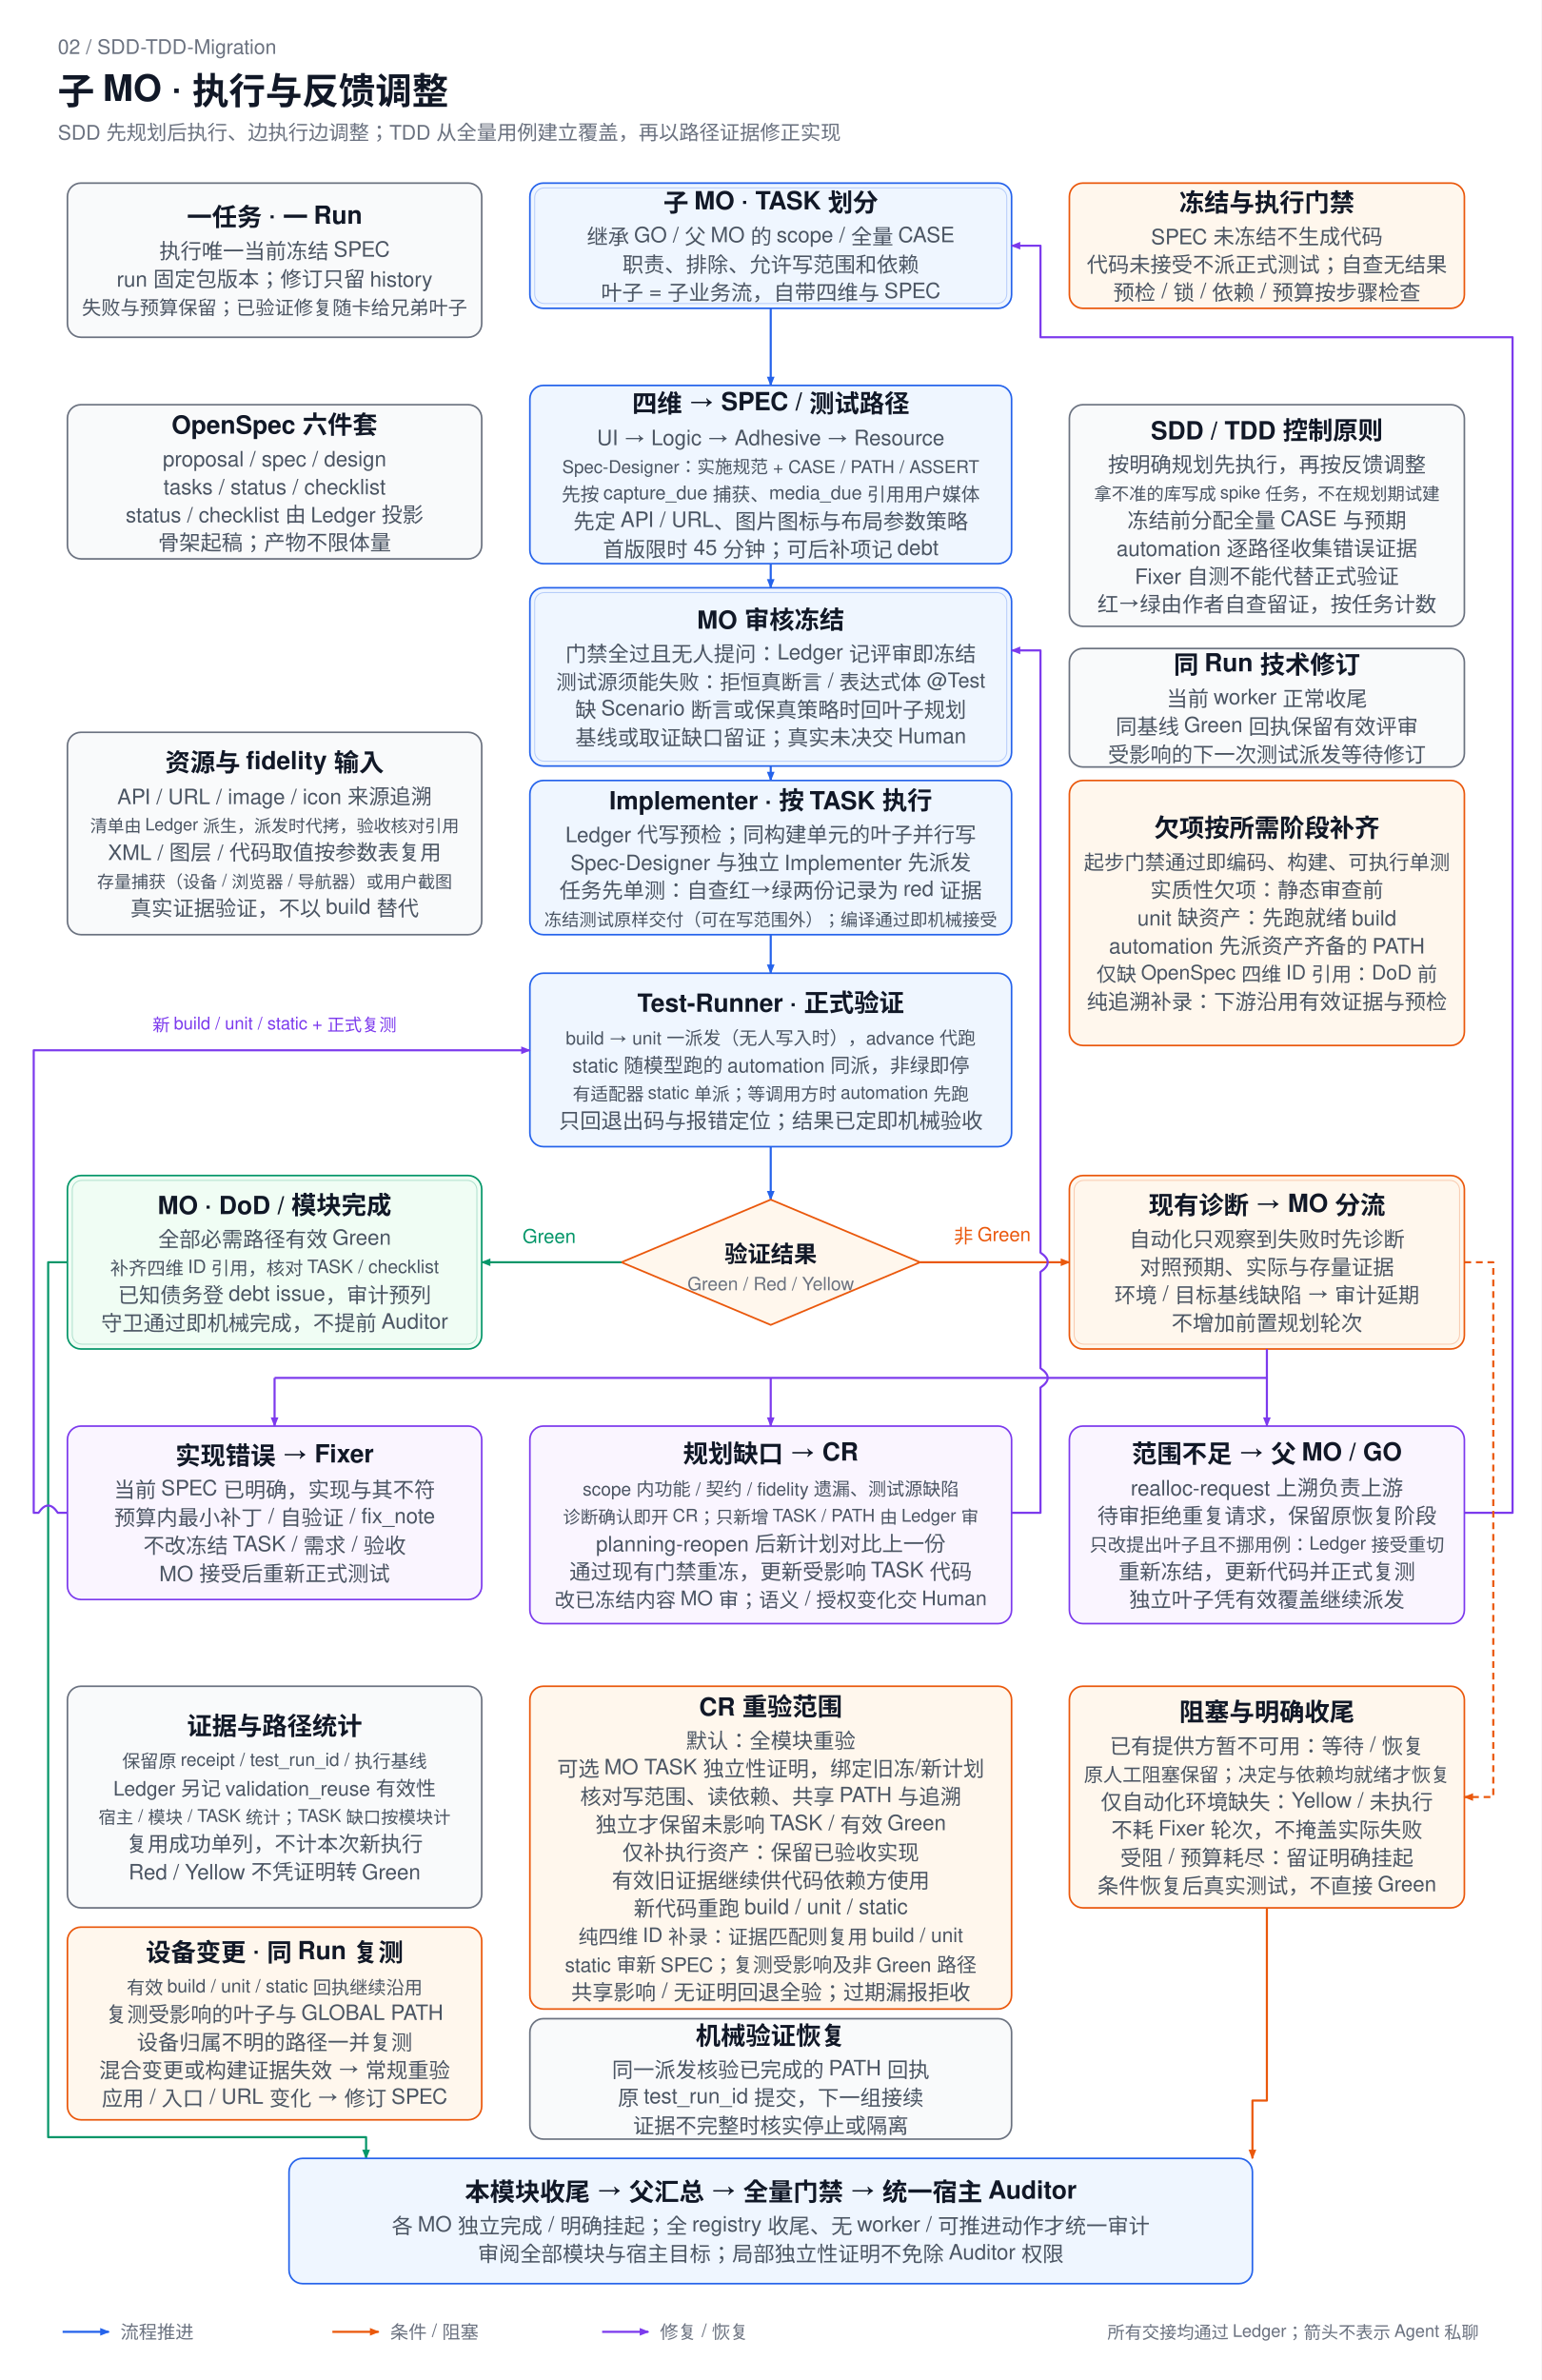
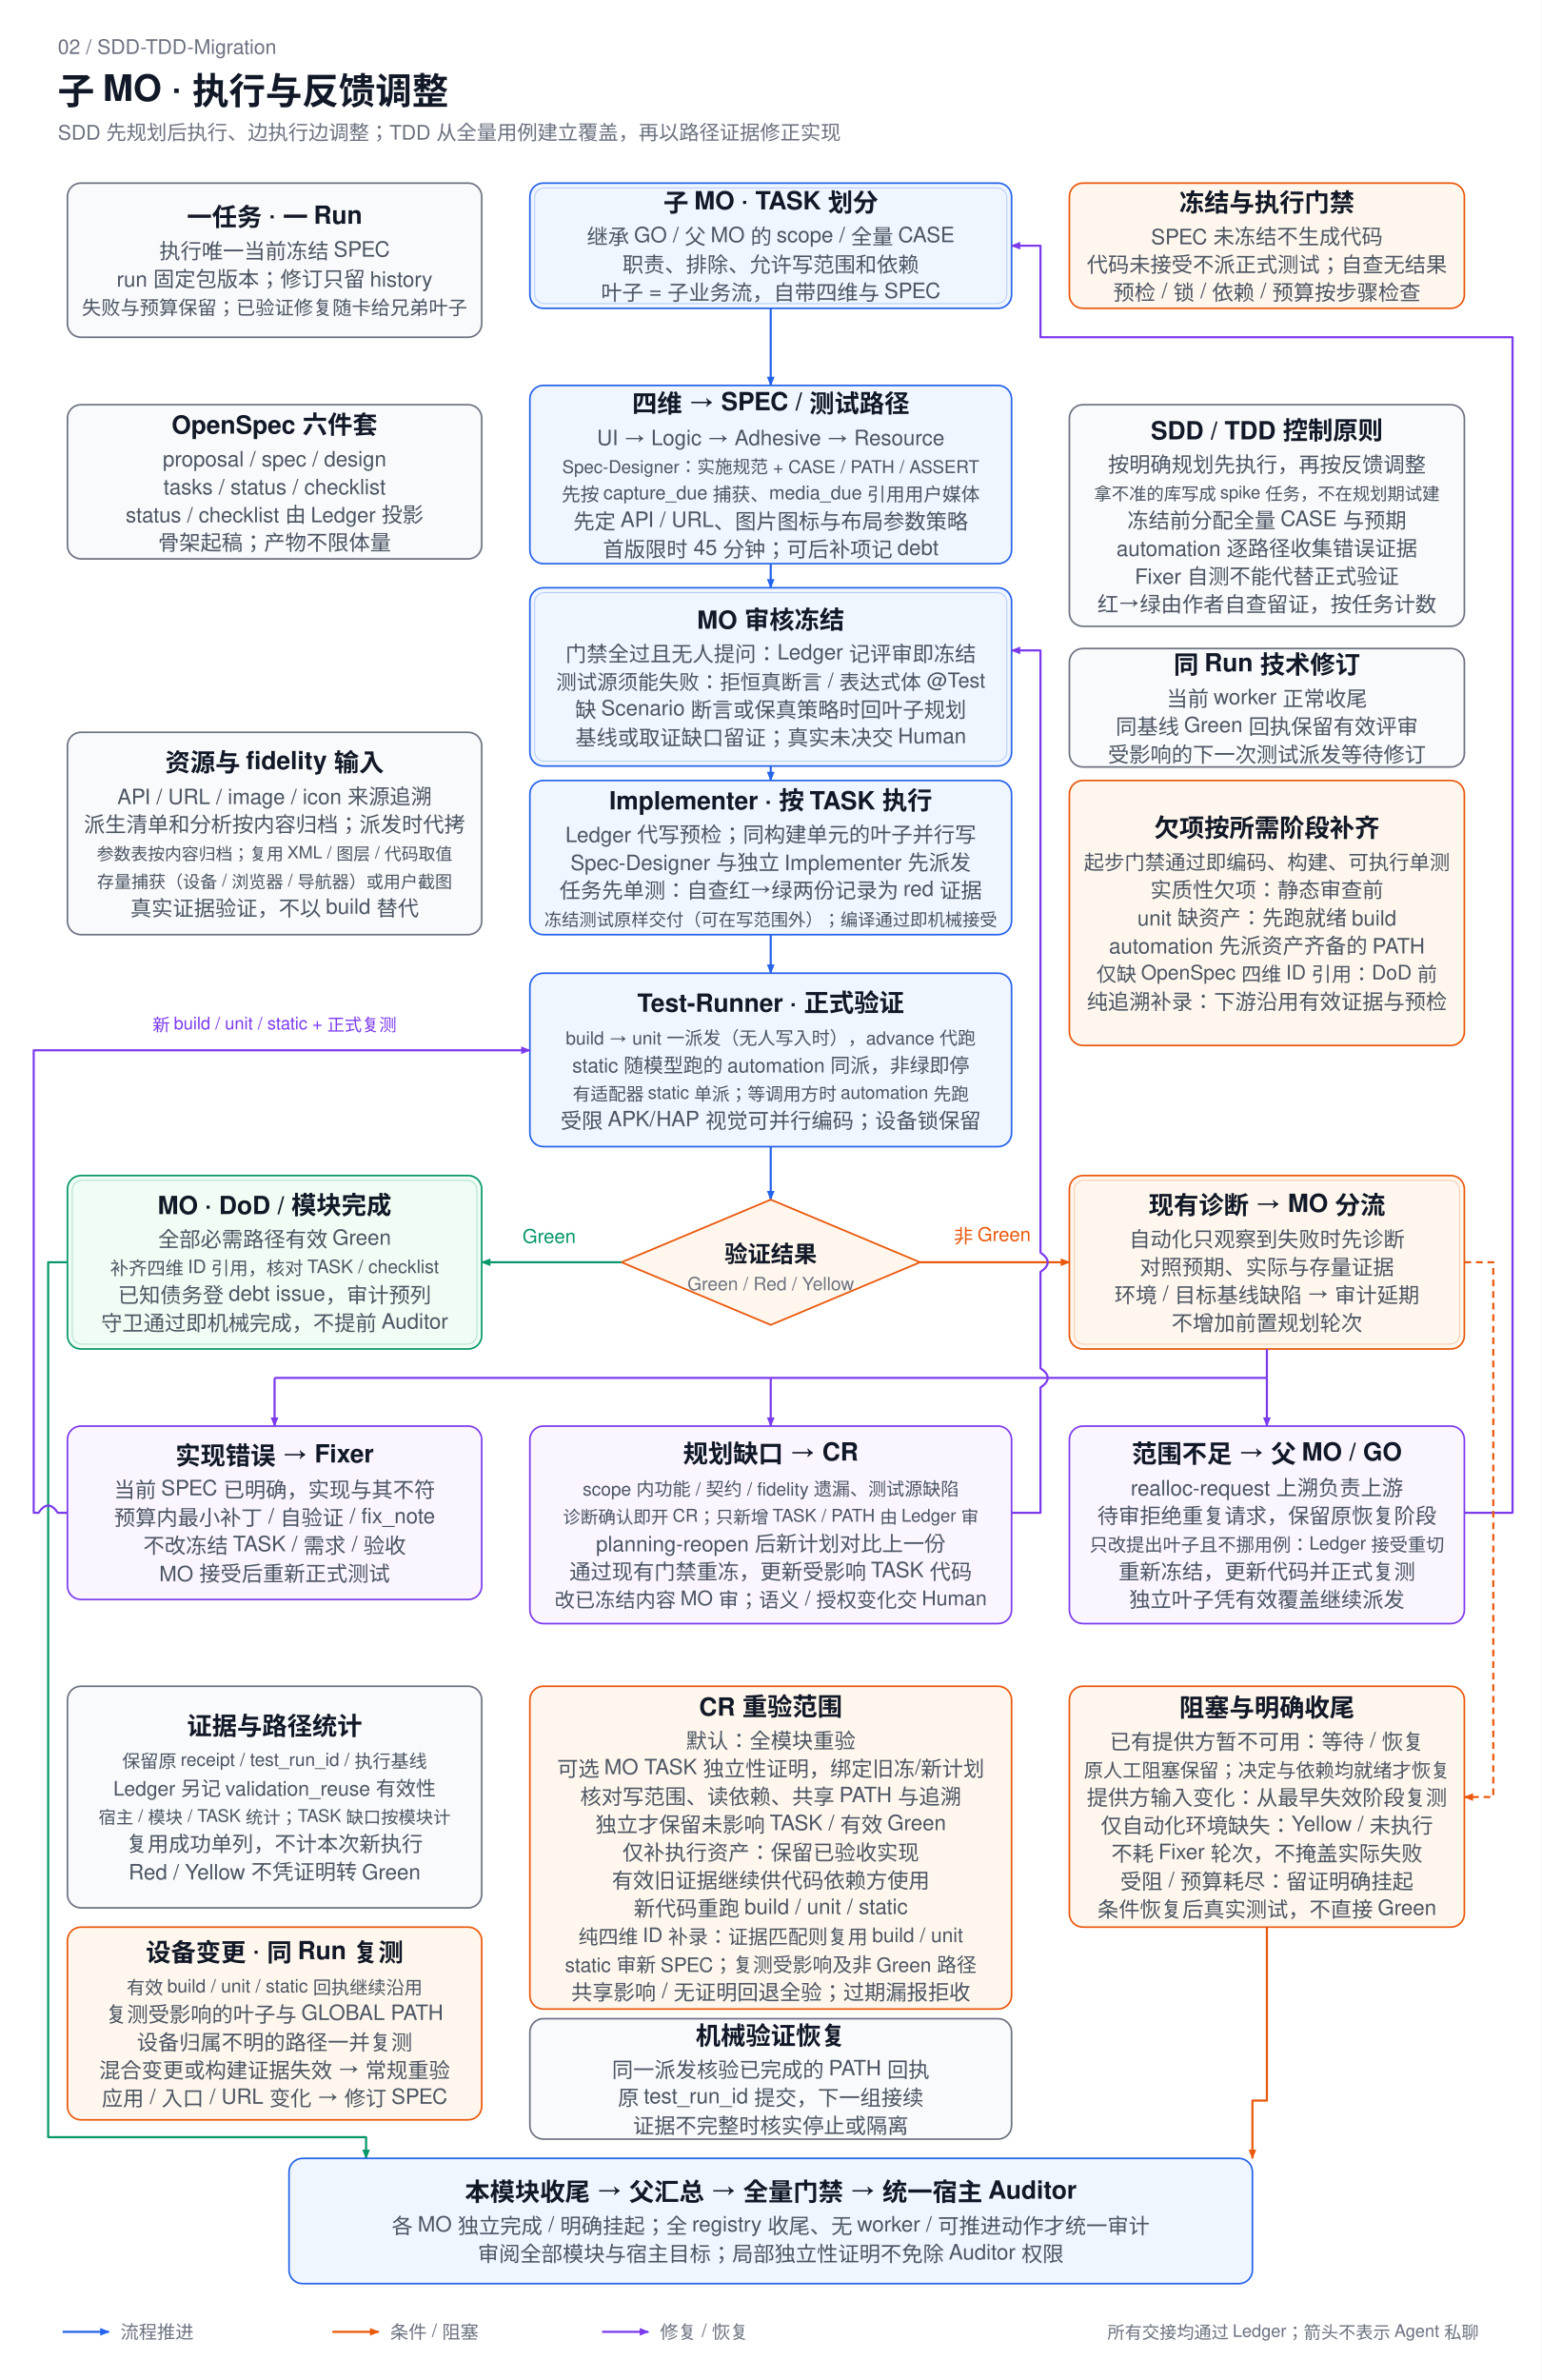
<svg xmlns="http://www.w3.org/2000/svg" width="1600" height="2470" viewBox="0 0 1600 2470" role="img" aria-labelledby="title desc">
  <style>text {font-family: "Helvetica Neue", Helvetica, Arial, "PingFang SC", "Microsoft YaHei", sans-serif;}</style>
  <defs>
    <marker id="arrow-blue" markerWidth="10" markerHeight="8" refX="9" refY="4" orient="auto" markerUnits="userSpaceOnUse">
      <path d="M0,0 L10,4 L0,8 Z" fill="#2563eb" />
    </marker>
    <marker id="arrow-orange" markerWidth="10" markerHeight="8" refX="9" refY="4" orient="auto" markerUnits="userSpaceOnUse">
      <path d="M0,0 L10,4 L0,8 Z" fill="#ea580c" />
    </marker>
    <marker id="arrow-green" markerWidth="10" markerHeight="8" refX="9" refY="4" orient="auto" markerUnits="userSpaceOnUse">
      <path d="M0,0 L10,4 L0,8 Z" fill="#059669" />
    </marker>
    <marker id="arrow-purple" markerWidth="10" markerHeight="8" refX="9" refY="4" orient="auto" markerUnits="userSpaceOnUse">
      <path d="M0,0 L10,4 L0,8 Z" fill="#7c3aed" />
    </marker>
    <marker id="arrow-gray" markerWidth="10" markerHeight="8" refX="9" refY="4" orient="auto" markerUnits="userSpaceOnUse">
      <path d="M0,0 L10,4 L0,8 Z" fill="#6b7280" />
    </marker>
  </defs>
  <rect width="1600" height="2470" fill="white" />
  <text x="60" y="56" font-size="21.00" fill="#6b7280" text-anchor="start" font-weight="400">02  /  SDD-TDD-Migration</text>
  <text x="60" y="108" font-size="38.00" fill="#111827" text-anchor="start" font-weight="700">子 MO · 执行与反馈调整</text>
  <text x="60" y="145" font-size="21.00" fill="#6b7280" text-anchor="start" font-weight="400">SDD 先规划后执行、边执行边调整；TDD 从全量用例建立覆盖，再以路径证据修正实现</text>
  <rect x="550" y="190" width="500" height="130" rx="14" fill="#eff6ff" stroke="#2563eb" stroke-width="1.7" />
  <rect x="555" y="195" width="490" height="120" rx="10" fill="none" stroke="#2563eb" stroke-opacity="0.28" />
  <text x="800.0" y="219.5" font-size="26.00" fill="#111827" text-anchor="middle" font-weight="650">子 MO · TASK 划分</text>
  <text x="800.0" y="253.5" font-size="22.00" fill="#4b5563" text-anchor="middle" font-weight="400">继承 GO / 父 MO 的 scope / 全量 CASE</text>
  <text x="800.0" y="282.5" font-size="22.00" fill="#4b5563" text-anchor="middle" font-weight="400">职责、排除、允许写范围和依赖</text>
  <text x="800.0" y="311.5" font-size="22.00" fill="#4b5563" text-anchor="middle" font-weight="400">叶子 = 子业务流，自带四维与 SPEC</text>
  <path d="M800,320 L800,400" fill="none" stroke="#2563eb" stroke-width="2.2" stroke-linejoin="round" marker-end="url(#arrow-blue)" />
  <rect x="550" y="400" width="500" height="185" rx="14" fill="#eff6ff" stroke="#2563eb" stroke-width="1.7" />
  <text x="800.0" y="428.0" font-size="26.00" fill="#111827" text-anchor="middle" font-weight="650">四维 → SPEC / 测试路径</text>
  <text x="800.0" y="462.0" font-size="22.00" fill="#4b5563" text-anchor="middle" font-weight="400">UI → Logic → Adhesive → Resource</text>
  <text x="800.0" y="491.0" font-size="18.42" fill="#4b5563" text-anchor="middle" font-weight="400">Spec-Designer：实施规范 + CASE / PATH / ASSERT</text>
  <text x="800.0" y="520.0" font-size="19.49" fill="#4b5563" text-anchor="middle" font-weight="400">先按 capture_due 捕获、media_due 引用用户媒体</text>
  <text x="800.0" y="549.0" font-size="22.00" fill="#4b5563" text-anchor="middle" font-weight="400">先定 API / URL、图片图标与布局参数策略</text>
  <text x="800.0" y="578.0" font-size="22.00" fill="#4b5563" text-anchor="middle" font-weight="400">首版限时 45 分钟；可后补项记 debt</text>
  <path d="M800,585 L800,610" fill="none" stroke="#2563eb" stroke-width="2.2" stroke-linejoin="round" marker-end="url(#arrow-blue)" />
  <rect x="550" y="610" width="500" height="185" rx="14" fill="#eff6ff" stroke="#2563eb" stroke-width="1.7" />
  <rect x="555" y="615" width="490" height="175" rx="10" fill="none" stroke="#2563eb" stroke-opacity="0.28" />
  <text x="800.0" y="652.5" font-size="26.00" fill="#111827" text-anchor="middle" font-weight="650">MO 审核冻结</text>
  <text x="800.0" y="686.5" font-size="22.00" fill="#4b5563" text-anchor="middle" font-weight="400">门禁全过且无人提问：Ledger 记评审即冻结</text>
  <text x="800.0" y="715.5" font-size="21.24" fill="#4b5563" text-anchor="middle" font-weight="400">测试源须能失败：拒恒真断言 / 表达式体 @Test</text>
  <text x="800.0" y="744.5" font-size="22.00" fill="#4b5563" text-anchor="middle" font-weight="400">缺 Scenario 断言或保真策略时回叶子规划</text>
  <text x="800.0" y="773.5" font-size="22.00" fill="#4b5563" text-anchor="middle" font-weight="400">基线或取证缺口留证；真实未决交 Human</text>
  <path d="M800,795 L800,810" fill="none" stroke="#2563eb" stroke-width="2.2" stroke-linejoin="round" marker-end="url(#arrow-blue)" />
  <rect x="550" y="810" width="500" height="160" rx="14" fill="#eff6ff" stroke="#2563eb" stroke-width="1.7" />
  <text x="800.0" y="840.0" font-size="26.00" fill="#111827" text-anchor="middle" font-weight="650">Implementer · 按 TASK 执行</text>
  <text x="800.0" y="874.0" font-size="22.00" fill="#4b5563" text-anchor="middle" font-weight="400">Ledger 代写预检；同构建单元的叶子并行写</text>
  <text x="800.0" y="903.0" font-size="21.97" fill="#4b5563" text-anchor="middle" font-weight="400">Spec-Designer 与独立 Implementer 先派发</text>
  <text x="800.0" y="932.0" font-size="22.00" fill="#4b5563" text-anchor="middle" font-weight="400">任务先单测：自查红→绿两份记录为 red 证据</text>
  <text x="800.0" y="961.0" font-size="18.08" fill="#4b5563" text-anchor="middle" font-weight="400">冻结测试原样交付（可在写范围外）；编译通过即机械接受</text>
  <path d="M800,970 L800,1010" fill="none" stroke="#2563eb" stroke-width="2.2" stroke-linejoin="round" marker-end="url(#arrow-blue)" />
  <rect x="550" y="1010" width="500" height="180" rx="14" fill="#eff6ff" stroke="#2563eb" stroke-width="1.7" />
  <text x="800.0" y="1050.0" font-size="26.00" fill="#111827" text-anchor="middle" font-weight="650">Test-Runner · 正式验证</text>
  <text x="800.0" y="1084.0" font-size="18.82" fill="#4b5563" text-anchor="middle" font-weight="400">build → unit 一派发（无人写入时），advance 代跑</text>
  <text x="800.0" y="1113.0" font-size="20.59" fill="#4b5563" text-anchor="middle" font-weight="400">static 随模型跑的 automation 同派，非绿即停</text>
  <text x="800.0" y="1142.0" font-size="18.50" fill="#4b5563" text-anchor="middle" font-weight="400">有适配器 static 单派；等调用方时 automation 先跑</text>
-   <text x="800.0" y="1171.0" font-size="22.00" fill="#4b5563" text-anchor="middle" font-weight="400">只回退出码与报错定位；结果已定即机械验收</text>
+   <text x="800.0" y="1171.0" font-size="22.00" fill="#4b5563" text-anchor="middle" font-weight="400">受限 APK/HAP 视觉可并行编码；设备锁保留</text>
  <path d="M800,1190 L800,1245" fill="none" stroke="#2563eb" stroke-width="2.2" stroke-linejoin="round" marker-end="url(#arrow-blue)" />
  <path d="M800,1245.0 L955.0,1310 L800,1375.0 L645.0,1310 Z" fill="#fff7ed" stroke="#ea580c" stroke-width="1.8" />
  <text x="800" y="1310" font-size="24.00" fill="#111827" text-anchor="middle" font-weight="650">验证结果</text>
  <text x="800" y="1339" font-size="19.00" fill="#6b7280" text-anchor="middle" font-weight="400">Green / Red / Yellow</text>
  <path d="M645,1310 L500,1310" fill="none" stroke="#059669" stroke-width="2.2" stroke-linejoin="round" marker-end="url(#arrow-green)" />
  <rect x="532.5" y="1270" width="75.0" height="29" rx="4" fill="white" opacity="0.97" />
  <text x="570" y="1290" font-size="20.00" fill="#059669" text-anchor="middle" font-weight="400">Green</text>
  <rect x="70" y="1220" width="430" height="180" rx="14" fill="#f0fdf4" stroke="#059669" stroke-width="1.7" />
  <rect x="75" y="1225" width="420" height="170" rx="10" fill="none" stroke="#059669" stroke-opacity="0.28" />
  <text x="285.0" y="1260.0" font-size="26.00" fill="#111827" text-anchor="middle" font-weight="650">MO · DoD / 模块完成</text>
  <text x="285.0" y="1294.0" font-size="22.00" fill="#4b5563" text-anchor="middle" font-weight="400">全部必需路径有效 Green</text>
  <text x="285.0" y="1323.0" font-size="19.07" fill="#4b5563" text-anchor="middle" font-weight="400">补齐四维 ID 引用，核对 TASK / checklist</text>
  <text x="285.0" y="1352.0" font-size="22.00" fill="#4b5563" text-anchor="middle" font-weight="400">已知债务登 debt issue，审计预列</text>
  <text x="285.0" y="1381.0" font-size="22.00" fill="#4b5563" text-anchor="middle" font-weight="400">守卫通过即机械完成，不提前 Auditor</text>
  <path d="M70,1310 L50,1310 L50,2218 L380,2218 L380,2240" fill="none" stroke="#059669" stroke-width="2.2" stroke-linejoin="round" marker-end="url(#arrow-green)" />
  <path d="M955,1310 L1110,1310" fill="none" stroke="#ea580c" stroke-width="2.2" stroke-linejoin="round" marker-end="url(#arrow-orange)" />
  <rect x="976.8" y="1270" width="106.4" height="29" rx="4" fill="white" opacity="0.97" />
  <text x="1030" y="1290" font-size="20.00" fill="#ea580c" text-anchor="middle" font-weight="400">非 Green</text>
  <rect x="1110" y="1220" width="410" height="180" rx="14" fill="#fff7ed" stroke="#ea580c" stroke-width="1.7" />
  <rect x="1115" y="1225" width="400" height="170" rx="10" fill="none" stroke="#ea580c" stroke-opacity="0.28" />
  <text x="1315.0" y="1260.0" font-size="26.00" fill="#111827" text-anchor="middle" font-weight="650">现有诊断 → MO 分流</text>
  <text x="1315.0" y="1294.0" font-size="22.00" fill="#4b5563" text-anchor="middle" font-weight="400">自动化只观察到失败时先诊断</text>
  <text x="1315.0" y="1323.0" font-size="22.00" fill="#4b5563" text-anchor="middle" font-weight="400">对照预期、实际与存量证据</text>
  <text x="1315.0" y="1352.0" font-size="22.00" fill="#4b5563" text-anchor="middle" font-weight="400">环境 / 目标基线缺陷 → 审计延期</text>
  <text x="1315.0" y="1381.0" font-size="22.00" fill="#4b5563" text-anchor="middle" font-weight="400">不增加前置规划轮次</text>
  <path d="M1315,1400 L1315,1430 L285,1430" fill="none" stroke="#7c3aed" stroke-width="2.2" stroke-linejoin="round" />
  <path d="M285,1430 L285,1480" fill="none" stroke="#7c3aed" stroke-width="2.2" stroke-linejoin="round" marker-end="url(#arrow-purple)" />
  <path d="M800,1430 L800,1480" fill="none" stroke="#7c3aed" stroke-width="2.2" stroke-linejoin="round" marker-end="url(#arrow-purple)" />
  <path d="M1315,1430 L1315,1480" fill="none" stroke="#7c3aed" stroke-width="2.2" stroke-linejoin="round" marker-end="url(#arrow-purple)" />
  <rect x="70" y="1480" width="430" height="180" rx="14" fill="#faf5ff" stroke="#7c3aed" stroke-width="1.7" />
  <text x="285.0" y="1520.0" font-size="26.00" fill="#111827" text-anchor="middle" font-weight="650">实现错误 → Fixer</text>
  <text x="285.0" y="1554.0" font-size="22.00" fill="#4b5563" text-anchor="middle" font-weight="400">当前 SPEC 已明确，实现与其不符</text>
  <text x="285.0" y="1583.0" font-size="22.00" fill="#4b5563" text-anchor="middle" font-weight="400">预算内最小补丁 / 自验证 / fix_note</text>
  <text x="285.0" y="1612.0" font-size="22.00" fill="#4b5563" text-anchor="middle" font-weight="400">不改冻结 TASK / 需求 / 验收</text>
  <text x="285.0" y="1641.0" font-size="22.00" fill="#4b5563" text-anchor="middle" font-weight="400">MO 接受后重新正式测试</text>
  <path d="M70,1570 L60,1570 Q50,1555 40,1570 L35,1570 L35,1090 L550,1090" fill="none" stroke="#7c3aed" stroke-width="2.2" stroke-linejoin="round" marker-end="url(#arrow-purple)" />
  <rect x="102.75" y="1052" width="364.5" height="27" rx="4" fill="white" opacity="0.97" />
  <text x="285" y="1070" font-size="18.00" fill="#7c3aed" text-anchor="middle" font-weight="400">新 build / unit / static + 正式复测</text>
  <rect x="550" y="1480" width="500" height="205" rx="14" fill="#faf5ff" stroke="#7c3aed" stroke-width="1.7" />
  <text x="800.0" y="1518.0" font-size="26.00" fill="#111827" text-anchor="middle" font-weight="650">规划缺口 → CR</text>
  <text x="800.0" y="1552.0" font-size="18.82" fill="#4b5563" text-anchor="middle" font-weight="400">scope 内功能 / 契约 / fidelity 遗漏、测试源缺陷</text>
  <text x="800.0" y="1581.0" font-size="18.30" fill="#4b5563" text-anchor="middle" font-weight="400">诊断确认即开 CR；只新增 TASK / PATH 由 Ledger 审</text>
  <text x="800.0" y="1610.0" font-size="22.00" fill="#4b5563" text-anchor="middle" font-weight="400">planning-reopen 后新计划对比上一份</text>
  <text x="800.0" y="1639.0" font-size="22.00" fill="#4b5563" text-anchor="middle" font-weight="400">通过现有门禁重冻，更新受影响 TASK 代码</text>
  <text x="800.0" y="1668.0" font-size="20.97" fill="#4b5563" text-anchor="middle" font-weight="400">改已冻结内容 MO 审；语义 / 授权变化交 Human</text>
  <path d="M1050,1570 L1080,1570 L1080,1440 Q1095,1430 1080,1420 L1080,1320 Q1095,1310 1080,1300 L1080,675 L1050,675" fill="none" stroke="#7c3aed" stroke-width="2.2" stroke-linejoin="round" marker-end="url(#arrow-purple)" />
  <rect x="1110" y="1480" width="410" height="205" rx="14" fill="#faf5ff" stroke="#7c3aed" stroke-width="1.7" />
  <text x="1315.0" y="1518.0" font-size="26.00" fill="#111827" text-anchor="middle" font-weight="650">范围不足 → 父 MO / GO</text>
  <text x="1315.0" y="1552.0" font-size="22.00" fill="#4b5563" text-anchor="middle" font-weight="400">realloc-request 上溯负责上游</text>
  <text x="1315.0" y="1581.0" font-size="22.00" fill="#4b5563" text-anchor="middle" font-weight="400">待审拒绝重复请求，保留原恢复阶段</text>
  <text x="1315.0" y="1610.0" font-size="19.01" fill="#4b5563" text-anchor="middle" font-weight="400">只改提出叶子且不挪用例：Ledger 接受重切</text>
  <text x="1315.0" y="1639.0" font-size="22.00" fill="#4b5563" text-anchor="middle" font-weight="400">重新冻结，更新代码并正式复测</text>
  <text x="1315.0" y="1668.0" font-size="22.00" fill="#4b5563" text-anchor="middle" font-weight="400">独立叶子凭有效覆盖继续派发</text>
  <path d="M1520,1570 L1570,1570 L1570,350 L1080,350 L1080,255 L1050,255" fill="none" stroke="#7c3aed" stroke-width="2.2" stroke-linejoin="round" marker-end="url(#arrow-purple)" />
  <rect x="550" y="1750" width="500" height="335" rx="14" fill="#fff7ed" stroke="#ea580c" stroke-width="1.7" />
  <text x="800.0" y="1780.5" font-size="26.00" fill="#111827" text-anchor="middle" font-weight="650">CR 重验范围</text>
  <text x="800.0" y="1814.5" font-size="22.00" fill="#4b5563" text-anchor="middle" font-weight="400">默认：全模块重验</text>
  <text x="800.0" y="1843.5" font-size="22.00" fill="#4b5563" text-anchor="middle" font-weight="400">可选 MO TASK 独立性证明，绑定旧冻/新计划</text>
  <text x="800.0" y="1872.5" font-size="22.00" fill="#4b5563" text-anchor="middle" font-weight="400">核对写范围、读依赖、共享 PATH 与追溯</text>
  <text x="800.0" y="1901.5" font-size="22.00" fill="#4b5563" text-anchor="middle" font-weight="400">独立才保留未影响 TASK / 有效 Green</text>
  <text x="800.0" y="1930.5" font-size="22.00" fill="#4b5563" text-anchor="middle" font-weight="400">仅补执行资产：保留已验收实现</text>
  <text x="800.0" y="1959.5" font-size="22.00" fill="#4b5563" text-anchor="middle" font-weight="400">有效旧证据继续供代码依赖方使用</text>
  <text x="800.0" y="1988.5" font-size="22.00" fill="#4b5563" text-anchor="middle" font-weight="400">新代码重跑 build / unit / static</text>
  <text x="800.0" y="2017.5" font-size="20.71" fill="#4b5563" text-anchor="middle" font-weight="400">纯四维 ID 补录：证据匹配则复用 build / unit</text>
  <text x="800.0" y="2046.5" font-size="20.59" fill="#4b5563" text-anchor="middle" font-weight="400">static 审新 SPEC；复测受影响及非 Green 路径</text>
  <text x="800.0" y="2075.5" font-size="22.00" fill="#4b5563" text-anchor="middle" font-weight="400">共享影响 / 无证明回退全验；过期漏报拒收</text>
  <rect x="70" y="1750" width="430" height="230" rx="14" fill="#f9fafb" stroke="#6b7280" stroke-width="1.7" />
  <text x="285.0" y="1800.5" font-size="26.00" fill="#111827" text-anchor="middle" font-weight="650">证据与路径统计</text>
  <text x="285.0" y="1834.5" font-size="18.82" fill="#4b5563" text-anchor="middle" font-weight="400">保留原 receipt / test_run_id / 执行基线</text>
  <text x="285.0" y="1863.5" font-size="20.78" fill="#4b5563" text-anchor="middle" font-weight="400">Ledger 另记 validation_reuse 有效性</text>
  <text x="285.0" y="1892.5" font-size="18.08" fill="#4b5563" text-anchor="middle" font-weight="400">宿主 / 模块 / TASK 统计；TASK 缺口按模块计</text>
  <text x="285.0" y="1921.5" font-size="22.00" fill="#4b5563" text-anchor="middle" font-weight="400">复用成功单列，不计本次新执行</text>
  <text x="285.0" y="1950.5" font-size="22.00" fill="#4b5563" text-anchor="middle" font-weight="400">Red / Yellow 不凭证明转 Green</text>
  <rect x="70" y="2000" width="430" height="200" rx="14" fill="#fff7ed" stroke="#ea580c" stroke-width="1.7" />
  <text x="285.0" y="2035.5" font-size="26.00" fill="#111827" text-anchor="middle" font-weight="650">设备变更 · 同 Run 复测</text>
  <text x="285.0" y="2069.5" font-size="18.95" fill="#4b5563" text-anchor="middle" font-weight="400">有效 build / unit / static 回执继续沿用</text>
  <text x="285.0" y="2098.5" font-size="22.00" fill="#4b5563" text-anchor="middle" font-weight="400">复测受影响的叶子与 GLOBAL PATH</text>
  <text x="285.0" y="2127.5" font-size="22.00" fill="#4b5563" text-anchor="middle" font-weight="400">设备归属不明的路径一并复测</text>
  <text x="285.0" y="2156.5" font-size="22.00" fill="#4b5563" text-anchor="middle" font-weight="400">混合变更或构建证据失效 → 常规重验</text>
  <text x="285.0" y="2185.5" font-size="21.91" fill="#4b5563" text-anchor="middle" font-weight="400">应用 / 入口 / URL 变化 → 修订 SPEC</text>
  <rect x="550" y="2095" width="500" height="125" rx="14" fill="#f9fafb" stroke="#6b7280" stroke-width="1.7" />
  <text x="800.0" y="2122.0" font-size="26.00" fill="#111827" text-anchor="middle" font-weight="650">机械验证恢复</text>
  <text x="800.0" y="2156.0" font-size="22.00" fill="#4b5563" text-anchor="middle" font-weight="400">同一派发核验已完成的 PATH 回执</text>
  <text x="800.0" y="2185.0" font-size="22.00" fill="#4b5563" text-anchor="middle" font-weight="400">原 test_run_id 提交，下一组接续</text>
  <text x="800.0" y="2214.0" font-size="22.00" fill="#4b5563" text-anchor="middle" font-weight="400">证据不完整时核实停止或隔离</text>
-   <rect x="1110" y="1750" width="410" height="230" rx="14" fill="#fff7ed" stroke="#ea580c" stroke-width="1.7" />
-   <text x="1315.0" y="1786.0" font-size="26.00" fill="#111827" text-anchor="middle" font-weight="650">阻塞与明确收尾</text>
-   <text x="1315.0" y="1820.0" font-size="22.00" fill="#4b5563" text-anchor="middle" font-weight="400">已有提供方暂不可用：等待 / 恢复</text>
-   <text x="1315.0" y="1849.0" font-size="20.00" fill="#4b5563" text-anchor="middle" font-weight="400">原人工阻塞保留；决定与依赖均就绪才恢复</text>
-   <text x="1315.0" y="1878.0" font-size="22.00" fill="#4b5563" text-anchor="middle" font-weight="400">仅自动化环境缺失：Yellow / 未执行</text>
-   <text x="1315.0" y="1907.0" font-size="22.00" fill="#4b5563" text-anchor="middle" font-weight="400">不耗 Fixer 轮次，不掩盖实际失败</text>
-   <text x="1315.0" y="1936.0" font-size="22.00" fill="#4b5563" text-anchor="middle" font-weight="400">受阻 / 预算耗尽：留证明确挂起</text>
-   <text x="1315.0" y="1965.0" font-size="22.00" fill="#4b5563" text-anchor="middle" font-weight="400">条件恢复后真实测试，不直接 Green</text>
+   <rect x="1110" y="1750" width="410" height="250" rx="14" fill="#fff7ed" stroke="#ea580c" stroke-width="1.7" />
+   <text x="1315.0" y="1781.5" font-size="26.00" fill="#111827" text-anchor="middle" font-weight="650">阻塞与明确收尾</text>
+   <text x="1315.0" y="1815.5" font-size="22.00" fill="#4b5563" text-anchor="middle" font-weight="400">已有提供方暂不可用：等待 / 恢复</text>
+   <text x="1315.0" y="1844.5" font-size="20.00" fill="#4b5563" text-anchor="middle" font-weight="400">原人工阻塞保留；决定与依赖均就绪才恢复</text>
+   <text x="1315.0" y="1873.5" font-size="22.00" fill="#4b5563" text-anchor="middle" font-weight="400">提供方输入变化：从最早失效阶段复测</text>
+   <text x="1315.0" y="1902.5" font-size="22.00" fill="#4b5563" text-anchor="middle" font-weight="400">仅自动化环境缺失：Yellow / 未执行</text>
+   <text x="1315.0" y="1931.5" font-size="22.00" fill="#4b5563" text-anchor="middle" font-weight="400">不耗 Fixer 轮次，不掩盖实际失败</text>
+   <text x="1315.0" y="1960.5" font-size="22.00" fill="#4b5563" text-anchor="middle" font-weight="400">受阻 / 预算耗尽：留证明确挂起</text>
+   <text x="1315.0" y="1989.5" font-size="22.00" fill="#4b5563" text-anchor="middle" font-weight="400">条件恢复后真实测试，不直接 Green</text>
  <path d="M1520,1310 L1550,1310 L1550,1865 L1520,1865" fill="none" stroke="#ea580c" stroke-width="2.2" stroke-linejoin="round" stroke-dasharray="7 5" marker-end="url(#arrow-orange)" />
-   <path d="M1315,1980 L1315,2180 L1300,2180 L1300,2240" fill="none" stroke="#ea580c" stroke-width="2.2" stroke-linejoin="round" marker-end="url(#arrow-orange)" />
+   <path d="M1315,2000 L1315,2180 L1300,2180 L1300,2240" fill="none" stroke="#ea580c" stroke-width="2.2" stroke-linejoin="round" marker-end="url(#arrow-orange)" />
  <rect x="300" y="2240" width="1000" height="130" rx="14" fill="#eff6ff" stroke="#2563eb" stroke-width="1.7" />
  <text x="800.0" y="2284.0" font-size="26.00" fill="#111827" text-anchor="middle" font-weight="650">本模块收尾 → 父汇总 → 全量门禁 → 统一宿主 Auditor</text>
  <text x="800.0" y="2318.0" font-size="22.00" fill="#4b5563" text-anchor="middle" font-weight="400">各 MO 独立完成 / 明确挂起；全 registry 收尾、无 worker / 可推进动作才统一审计</text>
  <text x="800.0" y="2347.0" font-size="22.00" fill="#4b5563" text-anchor="middle" font-weight="400">审阅全部模块与宿主目标；局部独立性证明不免除 Auditor 权限</text>
  <rect x="70" y="190" width="430" height="160" rx="14" fill="#f9fafb" stroke="#6b7280" stroke-width="1.7" />
  <text x="285.0" y="234.5" font-size="26.00" fill="#111827" text-anchor="middle" font-weight="650">一任务 · 一 Run</text>
  <text x="285.0" y="268.5" font-size="22.00" fill="#4b5563" text-anchor="middle" font-weight="400">执行唯一当前冻结 SPEC</text>
  <text x="285.0" y="297.5" font-size="22.00" fill="#4b5563" text-anchor="middle" font-weight="400">run 固定包版本；修订只留 history</text>
  <text x="285.0" y="326.5" font-size="20.00" fill="#4b5563" text-anchor="middle" font-weight="400">失败与预算保留；已验证修复随卡给兄弟叶子</text>
  <rect x="70" y="420" width="430" height="160" rx="14" fill="#f9fafb" stroke="#6b7280" stroke-width="1.7" />
  <text x="285.0" y="450.0" font-size="26.00" fill="#111827" text-anchor="middle" font-weight="650">OpenSpec 六件套</text>
  <text x="285.0" y="484.0" font-size="22.00" fill="#4b5563" text-anchor="middle" font-weight="400">proposal / spec / design</text>
  <text x="285.0" y="513.0" font-size="22.00" fill="#4b5563" text-anchor="middle" font-weight="400">tasks / status / checklist</text>
  <text x="285.0" y="542.0" font-size="21.75" fill="#4b5563" text-anchor="middle" font-weight="400">status / checklist 由 Ledger 投影</text>
  <text x="285.0" y="571.0" font-size="22.00" fill="#4b5563" text-anchor="middle" font-weight="400">骨架起稿；产物不限体量</text>
  <rect x="70" y="760" width="430" height="210" rx="14" fill="#f9fafb" stroke="#6b7280" stroke-width="1.7" />
  <text x="285.0" y="800.5" font-size="26.00" fill="#111827" text-anchor="middle" font-weight="650">资源与 fidelity 输入</text>
  <text x="285.0" y="834.5" font-size="21.92" fill="#4b5563" text-anchor="middle" font-weight="400">API / URL / image / icon 来源追溯</text>
-   <text x="285.0" y="863.5" font-size="17.73" fill="#4b5563" text-anchor="middle" font-weight="400">清单由 Ledger 派生，派发时代拷，验收核对引用</text>
-   <text x="285.0" y="892.5" font-size="22.00" fill="#4b5563" text-anchor="middle" font-weight="400">XML / 图层 / 代码取值按参数表复用</text>
+   <text x="285.0" y="863.5" font-size="22.00" fill="#4b5563" text-anchor="middle" font-weight="400">派生清单和分析按内容归档；派发时代拷</text>
+   <text x="285.0" y="892.5" font-size="17.62" fill="#4b5563" text-anchor="middle" font-weight="400">参数表按内容归档；复用 XML / 图层 / 代码取值</text>
  <text x="285.0" y="921.5" font-size="17.84" fill="#4b5563" text-anchor="middle" font-weight="400">存量捕获（设备 / 浏览器 / 导航器）或用户截图</text>
  <text x="285.0" y="950.5" font-size="22.00" fill="#4b5563" text-anchor="middle" font-weight="400">真实证据验证，不以 build 替代</text>
  <rect x="1110" y="190" width="410" height="130" rx="14" fill="#fff7ed" stroke="#ea580c" stroke-width="1.7" />
  <text x="1315.0" y="219.5" font-size="26.00" fill="#111827" text-anchor="middle" font-weight="650">冻结与执行门禁</text>
  <text x="1315.0" y="253.5" font-size="22.00" fill="#4b5563" text-anchor="middle" font-weight="400">SPEC 未冻结不生成代码</text>
  <text x="1315.0" y="282.5" font-size="22.00" fill="#4b5563" text-anchor="middle" font-weight="400">代码未接受不派正式测试；自查无结果</text>
  <text x="1315.0" y="311.5" font-size="22.00" fill="#4b5563" text-anchor="middle" font-weight="400">预检 / 锁 / 依赖 / 预算按步骤检查</text>
  <rect x="1110" y="420" width="410" height="230" rx="14" fill="#f9fafb" stroke="#6b7280" stroke-width="1.7" />
  <text x="1315.0" y="456.0" font-size="26.00" fill="#111827" text-anchor="middle" font-weight="650">SDD / TDD 控制原则</text>
  <text x="1315.0" y="490.0" font-size="22.00" fill="#4b5563" text-anchor="middle" font-weight="400">按明确规划先执行，再按反馈调整</text>
  <text x="1315.0" y="519.0" font-size="18.10" fill="#4b5563" text-anchor="middle" font-weight="400">拿不准的库写成 spike 任务，不在规划期试建</text>
  <text x="1315.0" y="548.0" font-size="22.00" fill="#4b5563" text-anchor="middle" font-weight="400">冻结前分配全量 CASE 与预期</text>
  <text x="1315.0" y="577.0" font-size="22.00" fill="#4b5563" text-anchor="middle" font-weight="400">automation 逐路径收集错误证据</text>
  <text x="1315.0" y="606.0" font-size="22.00" fill="#4b5563" text-anchor="middle" font-weight="400">Fixer 自测不能代替正式验证</text>
  <text x="1315.0" y="635.0" font-size="22.00" fill="#4b5563" text-anchor="middle" font-weight="400">红→绿由作者自查留证，按任务计数</text>
  <rect x="1110" y="673" width="410" height="123" rx="14" fill="#f9fafb" stroke="#6b7280" stroke-width="1.7" />
  <text x="1315.0" y="699.0" font-size="26.00" fill="#111827" text-anchor="middle" font-weight="650">同 Run 技术修订</text>
  <text x="1315.0" y="733.0" font-size="22.00" fill="#4b5563" text-anchor="middle" font-weight="400">当前 worker 正常收尾</text>
  <text x="1315.0" y="762.0" font-size="22.00" fill="#4b5563" text-anchor="middle" font-weight="400">同基线 Green 回执保留有效评审</text>
  <text x="1315.0" y="791.0" font-size="22.00" fill="#4b5563" text-anchor="middle" font-weight="400">受影响的下一次测试派发等待修订</text>
  <rect x="1110" y="810" width="410" height="275" rx="14" fill="#fff7ed" stroke="#ea580c" stroke-width="1.7" />
  <text x="1315.0" y="868.5" font-size="26.00" fill="#111827" text-anchor="middle" font-weight="650">欠项按所需阶段补齐</text>
  <text x="1315.0" y="902.5" font-size="21.11" fill="#4b5563" text-anchor="middle" font-weight="400">起步门禁通过即编码、构建、可执行单测</text>
  <text x="1315.0" y="931.5" font-size="22.00" fill="#4b5563" text-anchor="middle" font-weight="400">实质性欠项：静态审查前</text>
  <text x="1315.0" y="960.5" font-size="22.00" fill="#4b5563" text-anchor="middle" font-weight="400">unit 缺资产：先跑就绪 build</text>
  <text x="1315.0" y="989.5" font-size="22.00" fill="#4b5563" text-anchor="middle" font-weight="400">automation 先派资产齐备的 PATH</text>
  <text x="1315.0" y="1018.5" font-size="20.81" fill="#4b5563" text-anchor="middle" font-weight="400">仅缺 OpenSpec 四维 ID 引用：DoD 前</text>
  <text x="1315.0" y="1047.5" font-size="22.00" fill="#4b5563" text-anchor="middle" font-weight="400">纯追溯补录：下游沿用有效证据与预检</text>
  <path d="M65,2420 L113,2420" fill="none" stroke="#2563eb" stroke-width="2.2" stroke-linejoin="round" marker-end="url(#arrow-blue)" />
  <text x="125" y="2427" font-size="19.00" fill="#6b7280" text-anchor="start" font-weight="400">流程推进</text>
  <path d="M345,2420 L393,2420" fill="none" stroke="#ea580c" stroke-width="2.2" stroke-linejoin="round" marker-end="url(#arrow-orange)" />
  <text x="405" y="2427" font-size="19.00" fill="#6b7280" text-anchor="start" font-weight="400">条件 / 阻塞</text>
  <path d="M625,2420 L673,2420" fill="none" stroke="#7c3aed" stroke-width="2.2" stroke-linejoin="round" marker-end="url(#arrow-purple)" />
  <text x="685" y="2427" font-size="19.00" fill="#6b7280" text-anchor="start" font-weight="400">修复 / 恢复</text>
  <text x="1535" y="2427" font-size="18.00" fill="#6b7280" text-anchor="end" font-weight="400">所有交接均通过 Ledger；箭头不表示 Agent 私聊</text>
</svg>
